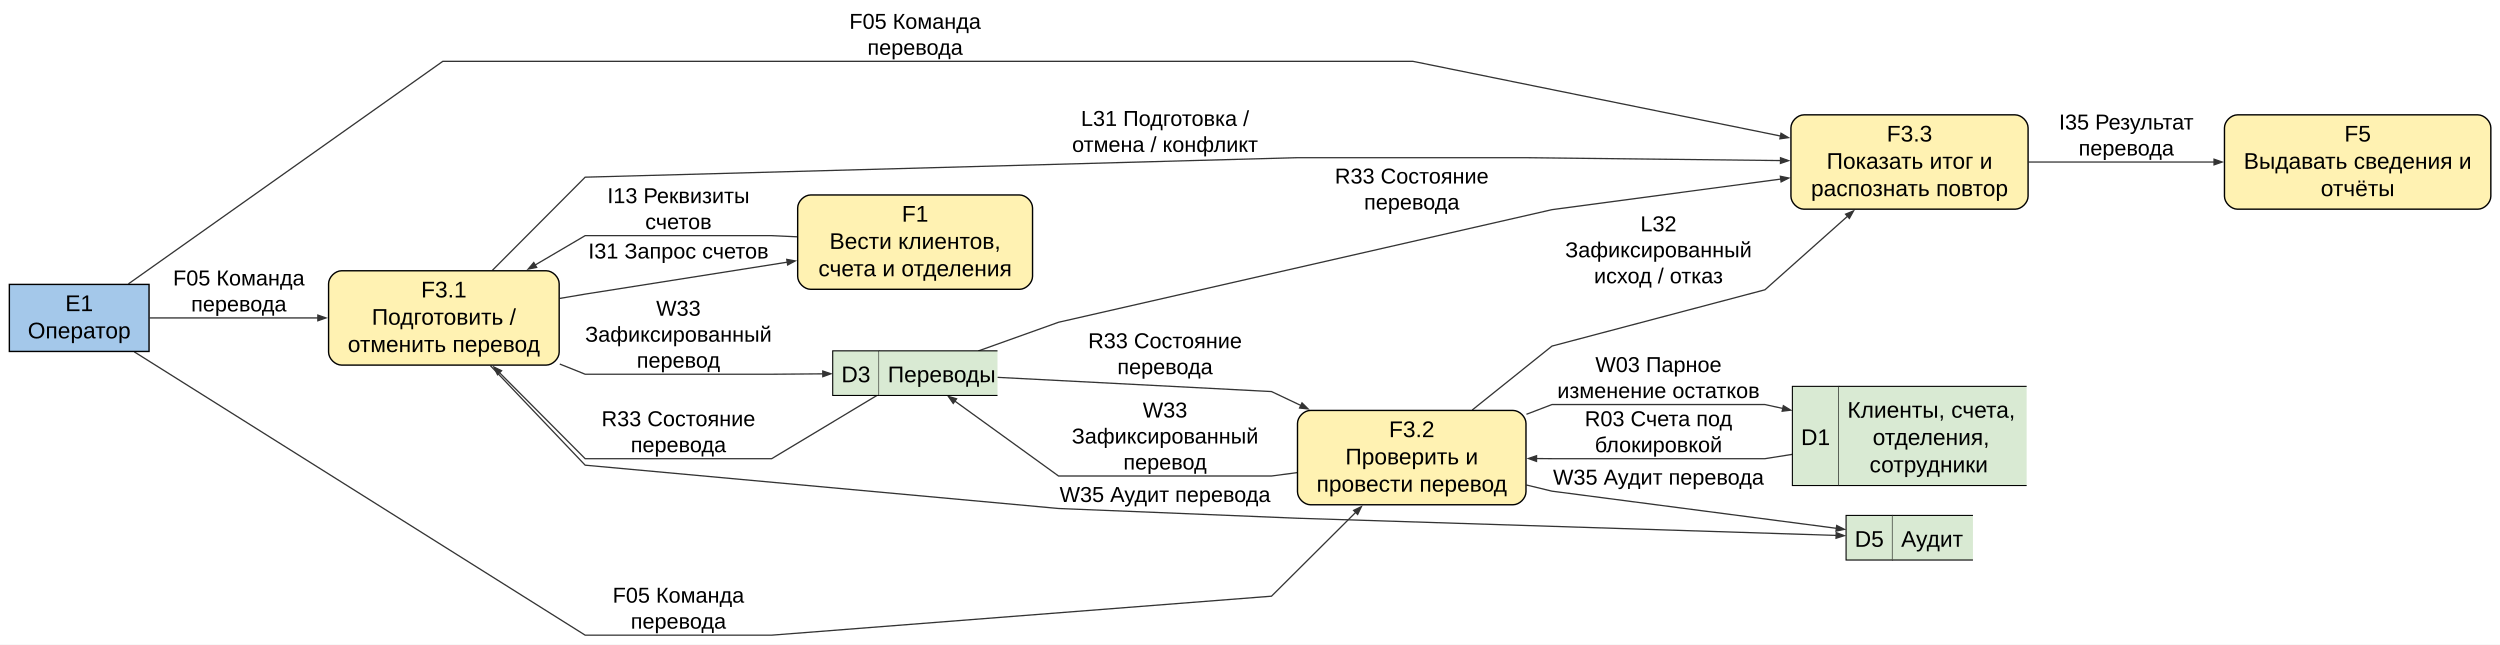
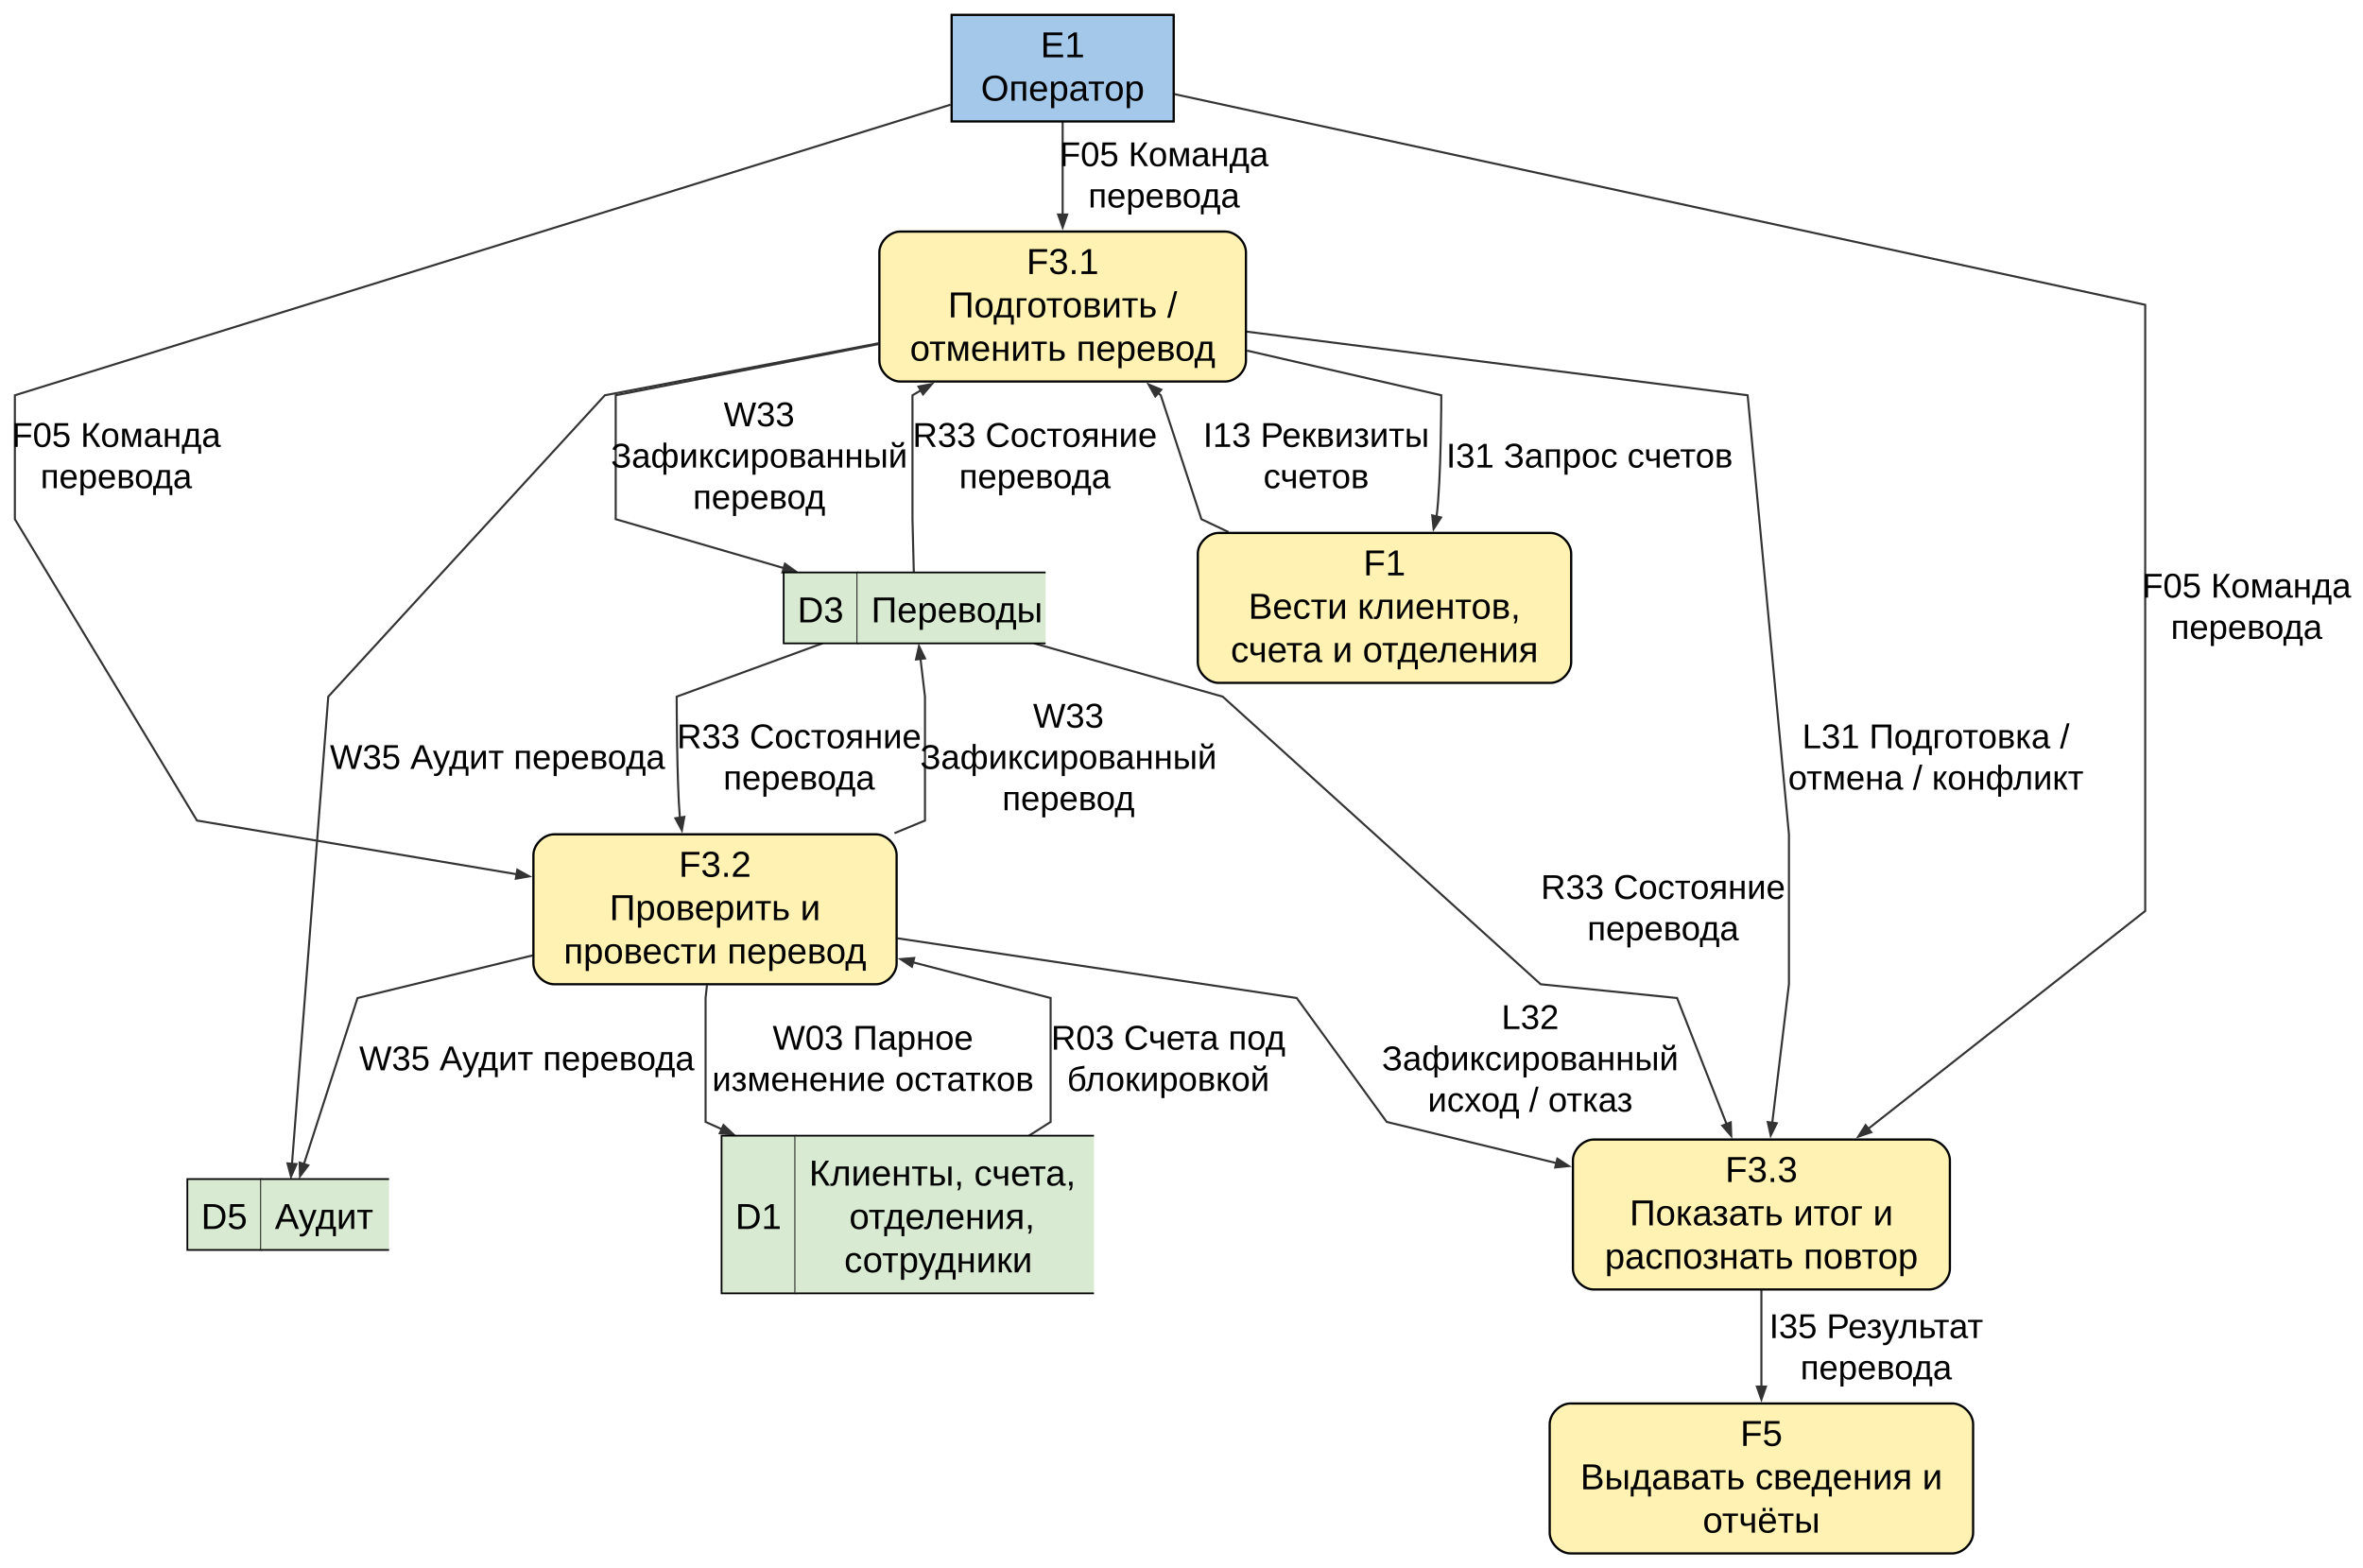
- <svg xmlns="http://www.w3.org/2000/svg" width="2309pt" height="595pt" viewBox="0.00 0.00 2309.00 595.00">
-   <g id="graph0" class="graph" transform="scale(1 1) rotate(0) translate(8.64 586.64)">
-     <polygon fill="white" stroke="none" points="-8.64,8.64 -8.64,-586.64 2300.54,-586.64 2300.54,8.64 -8.64,8.64" />
+ <svg xmlns="http://www.w3.org/2000/svg" width="1373pt" height="911pt" viewBox="0.00 0.00 1373.00 911.00">
+   <g id="graph0" class="graph" transform="scale(1 1) rotate(0) translate(8.64 902.64)">
+     <polygon fill="white" stroke="none" points="-8.64,8.64 -8.64,-902.64 1364.27,-902.64 1364.27,8.64 -8.64,8.64" />
    <g id="edge1" class="edge">
-       <path fill="none" stroke="#333333" stroke-width="1.2" d="M129.67,-293C173.56,-293 232.97,-293 284.96,-293" />
-       <polygon fill="#333333" stroke="#333333" stroke-width="1.2" points="284.92,-295.63 292.42,-293 284.92,-290.38 284.92,-295.63" />
-       <text xml:space="preserve" text-anchor="middle" x="211.93" y="-323" font-family="Arial" font-size="20.00">F05 Команда</text>
-       <text xml:space="preserve" text-anchor="middle" x="211.93" y="-299" font-family="Arial" font-size="20.00">перевода</text>
+       <path fill="none" stroke="#333333" stroke-width="1.2" d="M608.81,-831.74C608.81,-815.81 608.81,-795.83 608.81,-777.51" />
+       <polygon fill="#333333" stroke="#333333" stroke-width="1.2" points="611.44,-778 608.81,-770.5 606.19,-778 611.44,-778" />
+       <text xml:space="preserve" text-anchor="middle" x="667.72" y="-806.08" font-family="Arial" font-size="20.00">F05 Команда</text>
+       <text xml:space="preserve" text-anchor="middle" x="667.72" y="-782.08" font-family="Arial" font-size="20.00">перевода</text>
    </g>
    <g id="edge2" class="edge">
-       <path fill="none" stroke="#333333" stroke-width="1.2" d="M115.41,-261.64C235.71,-186.06 531.81,0 531.81,0 531.81,0 704.09,0 704.09,0 704.09,0 1165.73,-36 1165.73,-36 1165.73,-36 1207.83,-77.93 1243.84,-113.8" />
-       <polygon fill="#333333" stroke="#333333" stroke-width="1.2" points="1241.57,-115.24 1248.73,-118.67 1245.27,-111.52 1241.57,-115.24" />
-       <text xml:space="preserve" text-anchor="middle" x="617.95" y="-30" font-family="Arial" font-size="20.00">F05 Команда</text>
-       <text xml:space="preserve" text-anchor="middle" x="617.95" y="-6" font-family="Arial" font-size="20.00">перевода</text>
+       <path fill="none" stroke="#333333" stroke-width="1.2" d="M543.66,-841.81C386.6,-793.03 0,-672.96 0,-672.96 0,-672.96 0,-600.96 0,-600.96 0,-600.96 105.81,-425.84 105.81,-425.84 105.81,-425.84 206.76,-408.88 291.73,-394.61" />
+       <polygon fill="#333333" stroke="#333333" stroke-width="1.2" points="291.94,-397.24 298.9,-393.41 291.07,-392.06 291.94,-397.24" />
+       <text xml:space="preserve" text-anchor="middle" x="58.91" y="-642.96" font-family="Arial" font-size="20.00">F05 Команда</text>
+       <text xml:space="preserve" text-anchor="middle" x="58.91" y="-618.96" font-family="Arial" font-size="20.00">перевода</text>
    </g>
    <g id="edge3" class="edge">
-       <path fill="none" stroke="#333333" stroke-width="1.2" d="M109.97,-324.47C201.05,-388.94 400.32,-530 400.32,-530 400.32,-530 400.32,-530 1296.25,-530 1296.25,-530 1500.47,-488.51 1636.1,-460.95" />
-       <polygon fill="#333333" stroke="#333333" stroke-width="1.2" points="1636.32,-463.59 1643.15,-459.52 1635.28,-458.44 1636.32,-463.59" />
-       <text xml:space="preserve" text-anchor="middle" x="836.56" y="-560" font-family="Arial" font-size="20.00">F05 Команда</text>
-       <text xml:space="preserve" text-anchor="middle" x="836.56" y="-536" font-family="Arial" font-size="20.00">перевода</text>
+       <path fill="none" stroke="#333333" stroke-width="1.2" d="M673.76,-847.94C834.47,-813.06 1237.81,-725.52 1237.81,-725.52 1237.81,-725.52 1237.81,-725.52 1237.81,-373.28 1237.81,-373.28 1142.73,-298.51 1076.74,-246.62" />
+       <polygon fill="#333333" stroke="#333333" stroke-width="1.2" points="1078.6,-244.74 1071.08,-242.17 1075.35,-248.86 1078.6,-244.74" />
+       <text xml:space="preserve" text-anchor="middle" x="1296.72" y="-555.4" font-family="Arial" font-size="20.00">F05 Команда</text>
+       <text xml:space="preserve" text-anchor="middle" x="1296.72" y="-531.4" font-family="Arial" font-size="20.00">перевода</text>
    </g>
    <g id="edge16" class="edge">
-       <path fill="none" stroke="#333333" stroke-width="1.2" d="M446.16,-337.01C483.73,-374.73 531.81,-423 531.81,-423 531.81,-423 1189.73,-441 1189.73,-441 1189.73,-441 1400.76,-441 1400.76,-441 1400.76,-441 1533.22,-439.5 1635.91,-438.34" />
-       <polygon fill="#333333" stroke="#333333" stroke-width="1.2" points="1635.84,-440.96 1643.31,-438.25 1635.78,-435.71 1635.84,-440.96" />
-       <text xml:space="preserve" text-anchor="middle" x="1067.38" y="-470.34" font-family="Arial" font-size="20.00">L31 Подготовка /</text>
-       <text xml:space="preserve" text-anchor="middle" x="1067.38" y="-446.34" font-family="Arial" font-size="20.00">отмена / конфликт</text>
+       <path fill="none" stroke="#333333" stroke-width="1.2" d="M715.73,-709.94C833.62,-694.96 1006.81,-672.96 1006.81,-672.96 1006.81,-672.96 1030.81,-417.84 1030.81,-417.84 1030.81,-417.84 1030.81,-330.72 1030.81,-330.72 1030.81,-330.72 1025.56,-287.09 1021.07,-249.84" />
+       <polygon fill="#333333" stroke="#333333" stroke-width="1.2" points="1023.73,-249.97 1020.22,-242.84 1018.52,-250.6 1023.73,-249.97" />
+       <text xml:space="preserve" text-anchor="middle" x="1116.17" y="-467.84" font-family="Arial" font-size="20.00">L31 Подготовка /</text>
+       <text xml:space="preserve" text-anchor="middle" x="1116.17" y="-443.84" font-family="Arial" font-size="20.00">отмена / конфликт</text>
    </g>
    <g id="edge4" class="edge">
-       <path fill="none" stroke="#333333" stroke-width="1.2" d="M508.36,-311.02C522.27,-313.38 531.81,-315 531.81,-315 531.81,-315 633.02,-330.99 718.59,-344.52" />
-       <polygon fill="#333333" stroke="#333333" stroke-width="1.2" points="718,-347.08 725.82,-345.66 718.82,-341.89 718,-347.08" />
-       <text xml:space="preserve" text-anchor="middle" x="617.95" y="-347.87" font-family="Arial" font-size="20.00">I31 Запрос счетов</text>
+       <path fill="none" stroke="#333333" stroke-width="1.2" d="M715.91,-698.91C771.86,-686.05 828.81,-672.96 828.81,-672.96 828.81,-672.96 828.81,-623.58 826.05,-602.37" />
+       <polygon fill="#333333" stroke="#333333" stroke-width="1.2" points="828.65,-601.96 824.36,-595.27 823.54,-603.17 828.65,-601.96" />
+       <text xml:space="preserve" text-anchor="middle" x="914.95" y="-630.96" font-family="Arial" font-size="20.00">I31 Запрос счетов</text>
    </g>
    <g id="edge12" class="edge">
-       <path fill="none" stroke="#333333" stroke-width="1.2" d="M508.36,-250.42C522.27,-244.83 531.81,-241 531.81,-241 531.81,-241 704.09,-241 704.09,-241 704.09,-241 725.69,-241.16 751.38,-241.36" />
-       <polygon fill="#333333" stroke="#333333" stroke-width="1.2" points="751.27,-243.98 758.79,-241.42 751.31,-238.73 751.27,-243.98" />
-       <text xml:space="preserve" text-anchor="middle" x="617.95" y="-295" font-family="Arial" font-size="20.00">W33</text>
-       <text xml:space="preserve" text-anchor="middle" x="617.95" y="-271" font-family="Arial" font-size="20.00">Зафиксированный</text>
-       <text xml:space="preserve" text-anchor="middle" x="617.95" y="-247" font-family="Arial" font-size="20.00">перевод</text>
+       <path fill="none" stroke="#333333" stroke-width="1.2" d="M501.68,-702.66C430.15,-688.74 349.11,-672.96 349.11,-672.96 349.11,-672.96 349.11,-600.96 349.11,-600.96 349.11,-600.96 400.22,-586.08 446.99,-572.47" />
+       <polygon fill="#333333" stroke="#333333" stroke-width="1.2" points="447.44,-575.07 453.91,-570.46 445.98,-570.03 447.44,-575.07" />
+       <text xml:space="preserve" text-anchor="middle" x="432.46" y="-654.96" font-family="Arial" font-size="20.00">W33</text>
+       <text xml:space="preserve" text-anchor="middle" x="432.46" y="-630.96" font-family="Arial" font-size="20.00">Зафиксированный</text>
+       <text xml:space="preserve" text-anchor="middle" x="432.46" y="-606.96" font-family="Arial" font-size="20.00">перевод</text>
    </g>
    <g id="edge14" class="edge">
-       <path fill="none" stroke="#333333" stroke-width="1.2" d="M444.37,-248.84C482.18,-209.13 531.81,-157 531.81,-157 531.81,-157 969.02,-117 969.02,-117 969.02,-117 1189.73,-108 1189.73,-108 1189.73,-108 1538.14,-96.89 1687.41,-92.12" />
-       <polygon fill="#333333" stroke="#333333" stroke-width="1.2" points="1687.29,-94.75 1694.7,-91.89 1687.12,-89.51 1687.29,-94.75" />
-       <text xml:space="preserve" text-anchor="middle" x="1067.38" y="-123" font-family="Arial" font-size="20.00">W35 Аудит перевода</text>
+       <path fill="none" stroke="#333333" stroke-width="1.2" d="M501.77,-703.17C427.86,-689.12 342.81,-672.96 342.81,-672.96 342.81,-672.96 182.1,-497.84 182.1,-497.84 182.1,-497.84 166.78,-300.57 160.99,-226.01" />
+       <polygon fill="#333333" stroke="#333333" stroke-width="1.2" points="163.64,-226.22 160.45,-218.95 158.41,-226.63 163.64,-226.22" />
+       <text xml:space="preserve" text-anchor="middle" x="280.46" y="-455.84" font-family="Arial" font-size="20.00">W35 Аудит перевода</text>
    </g>
    <g id="edge17" class="edge">
-       <path fill="none" stroke="#333333" stroke-width="1.2" d="M1351.12,-207.98C1386.05,-235.98 1424.76,-267 1424.76,-267 1424.76,-267 1621.47,-319 1621.47,-319 1621.47,-319 1661.79,-354.9 1697.95,-387.1" />
-       <polygon fill="#333333" stroke="#333333" stroke-width="1.2" points="1695.94,-388.83 1703.29,-391.85 1699.43,-384.91 1695.94,-388.83" />
-       <text xml:space="preserve" text-anchor="middle" x="1523.12" y="-373" font-family="Arial" font-size="20.00">L32</text>
-       <text xml:space="preserve" text-anchor="middle" x="1523.12" y="-349" font-family="Arial" font-size="20.00">Зафиксированный</text>
-       <text xml:space="preserve" text-anchor="middle" x="1523.12" y="-325" font-family="Arial" font-size="20.00">исход / отказ</text>
+       <path fill="none" stroke="#333333" stroke-width="1.2" d="M512.83,-357.42C611.95,-342.59 744.81,-322.72 744.81,-322.72 744.81,-322.72 797.11,-250.72 797.11,-250.72 797.11,-250.72 844.99,-239.11 895.84,-226.77" />
+       <polygon fill="#333333" stroke="#333333" stroke-width="1.2" points="896.25,-229.38 902.92,-225.06 895.01,-224.27 896.25,-229.38" />
+       <text xml:space="preserve" text-anchor="middle" x="880.46" y="-304.72" font-family="Arial" font-size="20.00">L32</text>
+       <text xml:space="preserve" text-anchor="middle" x="880.46" y="-280.72" font-family="Arial" font-size="20.00">Зафиксированный</text>
+       <text xml:space="preserve" text-anchor="middle" x="880.46" y="-256.72" font-family="Arial" font-size="20.00">исход / отказ</text>
    </g>
    <g id="edge8" class="edge">
-       <path fill="none" stroke="#333333" stroke-width="1.2" d="M1401.19,-204.01C1415.16,-209.34 1424.76,-213 1424.76,-213 1424.76,-213 1621.47,-213 1621.47,-213 1621.47,-213 1628,-211.57 1638.16,-209.35" />
-       <polygon fill="#333333" stroke="#333333" stroke-width="1.2" points="1638.48,-211.96 1645.25,-207.8 1637.36,-206.84 1638.48,-211.96" />
-       <text xml:space="preserve" text-anchor="middle" x="1523.12" y="-243" font-family="Arial" font-size="20.00">W03 Парное</text>
-       <text xml:space="preserve" text-anchor="middle" x="1523.12" y="-219" font-family="Arial" font-size="20.00">изменение остатков</text>
+       <path fill="none" stroke="#333333" stroke-width="1.2" d="M402.14,-330.18C401.65,-325.69 401.33,-322.72 401.33,-322.72 401.33,-322.72 401.33,-250.72 401.33,-250.72 401.33,-250.72 405.01,-249.07 411.06,-246.35" />
+       <polygon fill="#333333" stroke="#333333" stroke-width="1.2" points="411.75,-248.91 417.52,-243.45 409.6,-244.13 411.75,-248.91" />
+       <text xml:space="preserve" text-anchor="middle" x="498.57" y="-292.72" font-family="Arial" font-size="20.00">W03 Парное</text>
+       <text xml:space="preserve" text-anchor="middle" x="498.57" y="-268.72" font-family="Arial" font-size="20.00">изменение остатков</text>
    </g>
    <g id="edge13" class="edge">
-       <path fill="none" stroke="#333333" stroke-width="1.2" d="M1189.3,-150.12C1175.34,-148.27 1165.73,-147 1165.73,-147 1165.73,-147 969.02,-147 969.02,-147 969.02,-147 912.22,-188.05 873.28,-216.18" />
-       <polygon fill="#333333" stroke="#333333" stroke-width="1.2" points="871.77,-214.04 867.23,-220.56 874.85,-218.29 871.77,-214.04" />
-       <text xml:space="preserve" text-anchor="middle" x="1067.38" y="-201" font-family="Arial" font-size="20.00">W33</text>
-       <text xml:space="preserve" text-anchor="middle" x="1067.38" y="-177" font-family="Arial" font-size="20.00">Зафиксированный</text>
-       <text xml:space="preserve" text-anchor="middle" x="1067.38" y="-153" font-family="Arial" font-size="20.00">перевод</text>
+       <path fill="none" stroke="#333333" stroke-width="1.2" d="M511.07,-418.49C521.77,-422.92 528.81,-425.84 528.81,-425.84 528.81,-425.84 528.81,-497.84 528.81,-497.84 528.81,-497.84 527.56,-508.36 526.21,-519.8" />
+       <polygon fill="#333333" stroke="#333333" stroke-width="1.2" points="523.61,-519.44 525.33,-527.19 528.82,-520.05 523.61,-519.44" />
+       <text xml:space="preserve" text-anchor="middle" x="612.16" y="-479.84" font-family="Arial" font-size="20.00">W33</text>
+       <text xml:space="preserve" text-anchor="middle" x="612.16" y="-455.84" font-family="Arial" font-size="20.00">Зафиксированный</text>
+       <text xml:space="preserve" text-anchor="middle" x="612.16" y="-431.84" font-family="Arial" font-size="20.00">перевод</text>
    </g>
    <g id="edge15" class="edge">
-       <path fill="none" stroke="#333333" stroke-width="1.2" d="M1401.19,-138.69C1415.16,-135.32 1424.76,-133 1424.76,-133 1424.76,-133 1591.39,-111.24 1687.56,-98.68" />
-       <polygon fill="#333333" stroke="#333333" stroke-width="1.2" points="1687.74,-101.3 1694.84,-97.73 1687.06,-96.09 1687.74,-101.3" />
-       <text xml:space="preserve" text-anchor="middle" x="1523.12" y="-139" font-family="Arial" font-size="20.00">W35 Аудит перевода</text>
+       <path fill="none" stroke="#333333" stroke-width="1.2" d="M300.83,-347.48C249.62,-335.02 199.1,-322.72 199.1,-322.72 199.1,-322.72 179.84,-263.06 167.96,-226.24" />
+       <polygon fill="#333333" stroke="#333333" stroke-width="1.2" points="170.47,-225.48 165.67,-219.15 165.47,-227.09 170.47,-225.48" />
+       <text xml:space="preserve" text-anchor="middle" x="297.46" y="-280.72" font-family="Arial" font-size="20.00">W35 Аудит перевода</text>
    </g>
    <g id="edge6" class="edge">
-       <path fill="none" stroke="#333333" stroke-width="1.2" d="M1865.02,-437C1917.62,-437 1981.16,-437 2036.42,-437" />
-       <polygon fill="#333333" stroke="#333333" stroke-width="1.2" points="2036.25,-439.63 2043.75,-437 2036.25,-434.38 2036.25,-439.63" />
-       <text xml:space="preserve" text-anchor="middle" x="1955.19" y="-467" font-family="Arial" font-size="20.00">I35 Результат</text>
-       <text xml:space="preserve" text-anchor="middle" x="1955.19" y="-443" font-family="Arial" font-size="20.00">перевода</text>
+       <path fill="none" stroke="#333333" stroke-width="1.2" d="M1014.81,-152.95C1014.81,-135.46 1014.81,-115.07 1014.81,-96.73" />
+       <polygon fill="#333333" stroke="#333333" stroke-width="1.2" points="1017.44,-96.95 1014.81,-89.45 1012.19,-96.95 1017.44,-96.95" />
+       <text xml:space="preserve" text-anchor="middle" x="1081.5" y="-125.12" font-family="Arial" font-size="20.00">I35 Результат</text>
+       <text xml:space="preserve" text-anchor="middle" x="1081.5" y="-101.12" font-family="Arial" font-size="20.00">перевода</text>
    </g>
    <g id="edge5" class="edge">
-       <path fill="none" stroke="#333333" stroke-width="1.2" d="M727.59,-367.93C713.64,-368.56 704.09,-369 704.09,-369 704.09,-369 531.81,-369 531.81,-369 531.81,-369 510.72,-356.62 485.57,-341.86" />
-       <polygon fill="#333333" stroke="#333333" stroke-width="1.2" points="487.01,-339.66 479.21,-338.13 484.35,-344.19 487.01,-339.66" />
-       <text xml:space="preserve" text-anchor="middle" x="617.95" y="-399" font-family="Arial" font-size="20.00">I13 Реквизиты</text>
-       <text xml:space="preserve" text-anchor="middle" x="617.95" y="-375" font-family="Arial" font-size="20.00">счетов</text>
+       <path fill="none" stroke="#333333" stroke-width="1.2" d="M705.13,-593.5C695.67,-597.99 689.43,-600.96 689.43,-600.96 689.43,-600.96 665.81,-672.96 665.81,-672.96 665.81,-672.96 665.17,-673.53 664.03,-674.54" />
+       <polygon fill="#333333" stroke="#333333" stroke-width="1.2" points="662.63,-672.27 658.76,-679.22 666.11,-676.2 662.63,-672.27" />
+       <text xml:space="preserve" text-anchor="middle" x="756.12" y="-642.96" font-family="Arial" font-size="20.00">I13 Реквизиты</text>
+       <text xml:space="preserve" text-anchor="middle" x="756.12" y="-618.96" font-family="Arial" font-size="20.00">счетов</text>
    </g>
    <g id="edge7" class="edge">
-       <path fill="none" stroke="#333333" stroke-width="1.2" d="M1647.02,-167.05C1631.96,-164.66 1621.47,-163 1621.47,-163 1621.47,-163 1424.76,-163 1424.76,-163 1424.76,-163 1419.25,-163.04 1410.5,-163.11" />
-       <polygon fill="#333333" stroke="#333333" stroke-width="1.2" points="1410.49,-160.49 1403.01,-163.17 1410.53,-165.74 1410.49,-160.49" />
-       <text xml:space="preserve" text-anchor="middle" x="1523.12" y="-193" font-family="Arial" font-size="20.00">R03 Счета под</text>
-       <text xml:space="preserve" text-anchor="middle" x="1523.12" y="-169" font-family="Arial" font-size="20.00">блокировкой</text>
+       <path fill="none" stroke="#333333" stroke-width="1.2" d="M589.21,-242.7C596.79,-247.52 601.81,-250.72 601.81,-250.72 601.81,-250.72 601.81,-322.72 601.81,-322.72 601.81,-322.72 564,-332.52 521.67,-343.5" />
+       <polygon fill="#333333" stroke="#333333" stroke-width="1.2" points="521.23,-340.9 514.63,-345.32 522.55,-345.98 521.23,-340.9" />
+       <text xml:space="preserve" text-anchor="middle" x="670.17" y="-292.72" font-family="Arial" font-size="20.00">R03 Счета под</text>
+       <text xml:space="preserve" text-anchor="middle" x="670.17" y="-268.72" font-family="Arial" font-size="20.00">блокировкой</text>
    </g>
    <g id="edge9" class="edge">
-       <path fill="none" stroke="#333333" stroke-width="1.2" d="M801.36,-221.45C762.4,-198.04 704.09,-163 704.09,-163 704.09,-163 531.81,-163 531.81,-163 531.81,-163 488.84,-206.14 452.41,-242.72" />
-       <polygon fill="#333333" stroke="#333333" stroke-width="1.2" points="450.88,-240.53 447.44,-247.7 454.6,-244.24 450.88,-240.53" />
-       <text xml:space="preserve" text-anchor="middle" x="617.95" y="-193" font-family="Arial" font-size="20.00">R33 Состояние</text>
-       <text xml:space="preserve" text-anchor="middle" x="617.95" y="-169" font-family="Arial" font-size="20.00">перевода</text>
+       <path fill="none" stroke="#333333" stroke-width="1.2" d="M522.33,-569.8C521.97,-584.06 521.55,-600.96 521.55,-600.96 521.55,-600.96 521.55,-672.96 521.55,-672.96 521.55,-672.96 523.35,-674.01 526.44,-675.8" />
+       <polygon fill="#333333" stroke="#333333" stroke-width="1.2" points="525.05,-678.02 532.85,-679.51 527.68,-673.48 525.05,-678.02" />
+       <text xml:space="preserve" text-anchor="middle" x="592.68" y="-642.96" font-family="Arial" font-size="20.00">R33 Состояние</text>
+       <text xml:space="preserve" text-anchor="middle" x="592.68" y="-618.96" font-family="Arial" font-size="20.00">перевода</text>
    </g>
    <g id="edge10" class="edge">
-       <path fill="none" stroke="#333333" stroke-width="1.2" d="M912.43,-238.12C1009.29,-233.1 1165.73,-225 1165.73,-225 1165.73,-225 1177.08,-219.62 1193.02,-212.05" />
-       <polygon fill="#333333" stroke="#333333" stroke-width="1.2" points="1193.9,-214.54 1199.55,-208.95 1191.65,-209.79 1193.9,-214.54" />
-       <text xml:space="preserve" text-anchor="middle" x="1067.38" y="-265.02" font-family="Arial" font-size="20.00">R33 Состояние</text>
-       <text xml:space="preserve" text-anchor="middle" x="1067.38" y="-241.02" font-family="Arial" font-size="20.00">перевода</text>
+       <path fill="none" stroke="#333333" stroke-width="1.2" d="M469.36,-528.85C430.45,-514.62 384.55,-497.84 384.55,-497.84 384.55,-497.84 384.55,-448.93 386.39,-427.55" />
+       <polygon fill="#333333" stroke="#333333" stroke-width="1.2" points="388.98,-427.99 387.55,-420.17 383.79,-427.17 388.98,-427.99" />
+       <text xml:space="preserve" text-anchor="middle" x="455.68" y="-467.84" font-family="Arial" font-size="20.00">R33 Состояние</text>
+       <text xml:space="preserve" text-anchor="middle" x="455.68" y="-443.84" font-family="Arial" font-size="20.00">перевода</text>
    </g>
    <g id="edge11" class="edge">
-       <path fill="none" stroke="#333333" stroke-width="1.2" d="M894.84,-262.48C930.27,-275.14 969.02,-289 969.02,-289 969.02,-289 1424.76,-393 1424.76,-393 1424.76,-393 1541.71,-408.63 1636.2,-421.26" />
-       <polygon fill="#333333" stroke="#333333" stroke-width="1.2" points="1635.69,-423.84 1643.47,-422.23 1636.39,-418.63 1635.69,-423.84" />
-       <text xml:space="preserve" text-anchor="middle" x="1295.25" y="-417.12" font-family="Arial" font-size="20.00">R33 Состояние</text>
-       <text xml:space="preserve" text-anchor="middle" x="1295.25" y="-393.12" font-family="Arial" font-size="20.00">перевода</text>
+       <path fill="none" stroke="#333333" stroke-width="1.2" d="M592.02,-528.85C642.39,-514.62 701.81,-497.84 701.81,-497.84 701.81,-497.84 886.55,-330.72 886.55,-330.72 886.55,-330.72 965.81,-322.72 965.81,-322.72 965.81,-322.72 981.08,-283.84 994.57,-249.48" />
+       <polygon fill="#333333" stroke="#333333" stroke-width="1.2" points="996.99,-250.5 997.29,-242.56 992.1,-248.58 996.99,-250.5" />
+       <text xml:space="preserve" text-anchor="middle" x="957.68" y="-380.28" font-family="Arial" font-size="20.00">R33 Состояние</text>
+       <text xml:space="preserve" text-anchor="middle" x="957.68" y="-356.28" font-family="Arial" font-size="20.00">перевода</text>
    </g>
    <g id="node1" class="node">
-       <polygon fill="#a4c8ea" stroke="black" stroke-width="1.3" points="129.02,-323.96 0,-323.96 0,-262.04 129.02,-262.04 129.02,-323.96" />
-       <text xml:space="preserve" text-anchor="middle" x="64.51" y="-299.3" font-family="Arial" font-size="21.00">E1</text>
-       <text xml:space="preserve" text-anchor="middle" x="64.51" y="-274.1" font-family="Arial" font-size="21.00">Оператор</text>
+       <polygon fill="#a4c8ea" stroke="black" stroke-width="1.3" points="673.32,-894 544.3,-894 544.3,-832.08 673.32,-832.08 673.32,-894" />
+       <text xml:space="preserve" text-anchor="middle" x="608.81" y="-869.34" font-family="Arial" font-size="21.00">E1</text>
+       <text xml:space="preserve" text-anchor="middle" x="608.81" y="-844.14" font-family="Arial" font-size="21.00">Оператор</text>
    </g>
    <g id="node2" class="node">
-       <path fill="#fff2b2" stroke="black" stroke-width="1.3" d="M495.81,-336.56C495.81,-336.56 306.84,-336.56 306.84,-336.56 300.84,-336.56 294.84,-330.56 294.84,-324.56 294.84,-324.56 294.84,-261.44 294.84,-261.44 294.84,-255.44 300.84,-249.44 306.84,-249.44 306.84,-249.44 495.81,-249.44 495.81,-249.44 501.81,-249.44 507.81,-255.44 507.81,-261.44 507.81,-261.44 507.81,-324.56 507.81,-324.56 507.81,-330.56 501.81,-336.56 495.81,-336.56" />
-       <text xml:space="preserve" text-anchor="middle" x="401.32" y="-311.9" font-family="Arial" font-size="21.00">F3.1</text>
-       <text xml:space="preserve" text-anchor="middle" x="401.32" y="-286.7" font-family="Arial" font-size="21.00">Подготовить /</text>
-       <text xml:space="preserve" text-anchor="middle" x="401.32" y="-261.5" font-family="Arial" font-size="21.00">отменить перевод</text>
+       <path fill="#fff2b2" stroke="black" stroke-width="1.3" d="M703.3,-768.08C703.3,-768.08 514.32,-768.08 514.32,-768.08 508.32,-768.08 502.32,-762.08 502.32,-756.08 502.32,-756.08 502.32,-692.96 502.32,-692.96 502.32,-686.96 508.32,-680.96 514.32,-680.96 514.32,-680.96 703.3,-680.96 703.3,-680.96 709.3,-680.96 715.3,-686.96 715.3,-692.96 715.3,-692.96 715.3,-756.08 715.3,-756.08 715.3,-762.08 709.3,-768.08 703.3,-768.08" />
+       <text xml:space="preserve" text-anchor="middle" x="608.81" y="-743.42" font-family="Arial" font-size="21.00">F3.1</text>
+       <text xml:space="preserve" text-anchor="middle" x="608.81" y="-718.22" font-family="Arial" font-size="21.00">Подготовить /</text>
+       <text xml:space="preserve" text-anchor="middle" x="608.81" y="-693.02" font-family="Arial" font-size="21.00">отменить перевод</text>
    </g>
    <g id="node3" class="node">
-       <path fill="#fff2b2" stroke="black" stroke-width="1.3" d="M1388.76,-207.56C1388.76,-207.56 1201.73,-207.56 1201.73,-207.56 1195.73,-207.56 1189.73,-201.56 1189.73,-195.56 1189.73,-195.56 1189.73,-132.44 1189.73,-132.44 1189.73,-126.44 1195.73,-120.44 1201.73,-120.44 1201.73,-120.44 1388.76,-120.44 1388.76,-120.44 1394.76,-120.44 1400.76,-126.44 1400.76,-132.44 1400.76,-132.44 1400.76,-195.56 1400.76,-195.56 1400.76,-201.56 1394.76,-207.56 1388.76,-207.56" />
-       <text xml:space="preserve" text-anchor="middle" x="1295.25" y="-182.9" font-family="Arial" font-size="21.00">F3.2</text>
-       <text xml:space="preserve" text-anchor="middle" x="1295.25" y="-157.7" font-family="Arial" font-size="21.00">Проверить и</text>
-       <text xml:space="preserve" text-anchor="middle" x="1295.25" y="-132.5" font-family="Arial" font-size="21.00">провести перевод</text>
+       <path fill="#fff2b2" stroke="black" stroke-width="1.3" d="M500.33,-417.84C500.33,-417.84 313.3,-417.84 313.3,-417.84 307.3,-417.84 301.3,-411.84 301.3,-405.84 301.3,-405.84 301.3,-342.72 301.3,-342.72 301.3,-336.72 307.3,-330.72 313.3,-330.72 313.3,-330.72 500.33,-330.72 500.33,-330.72 506.33,-330.72 512.33,-336.72 512.33,-342.72 512.33,-342.72 512.33,-405.84 512.33,-405.84 512.33,-411.84 506.33,-417.84 500.33,-417.84" />
+       <text xml:space="preserve" text-anchor="middle" x="406.81" y="-393.18" font-family="Arial" font-size="21.00">F3.2</text>
+       <text xml:space="preserve" text-anchor="middle" x="406.81" y="-367.98" font-family="Arial" font-size="21.00">Проверить и</text>
+       <text xml:space="preserve" text-anchor="middle" x="406.81" y="-342.78" font-family="Arial" font-size="21.00">провести перевод</text>
    </g>
    <g id="node4" class="node">
-       <path fill="#fff2b2" stroke="black" stroke-width="1.3" d="M1852.5,-480.56C1852.5,-480.56 1657.47,-480.56 1657.47,-480.56 1651.47,-480.56 1645.47,-474.56 1645.47,-468.56 1645.47,-468.56 1645.47,-405.44 1645.47,-405.44 1645.47,-399.44 1651.47,-393.44 1657.47,-393.44 1657.47,-393.44 1852.5,-393.44 1852.5,-393.44 1858.5,-393.44 1864.5,-399.44 1864.5,-405.44 1864.5,-405.44 1864.5,-468.56 1864.5,-468.56 1864.5,-474.56 1858.5,-480.56 1852.5,-480.56" />
-       <text xml:space="preserve" text-anchor="middle" x="1754.99" y="-455.9" font-family="Arial" font-size="21.00">F3.3</text>
-       <text xml:space="preserve" text-anchor="middle" x="1754.99" y="-430.7" font-family="Arial" font-size="21.00">Показать итог и</text>
-       <text xml:space="preserve" text-anchor="middle" x="1754.99" y="-405.5" font-family="Arial" font-size="21.00">распознать повтор</text>
+       <path fill="#fff2b2" stroke="black" stroke-width="1.3" d="M1112.32,-240.48C1112.32,-240.48 917.3,-240.48 917.3,-240.48 911.3,-240.48 905.3,-234.48 905.3,-228.48 905.3,-228.48 905.3,-165.36 905.3,-165.36 905.3,-159.36 911.3,-153.36 917.3,-153.36 917.3,-153.36 1112.32,-153.36 1112.32,-153.36 1118.32,-153.36 1124.32,-159.36 1124.32,-165.36 1124.32,-165.36 1124.32,-228.48 1124.32,-228.48 1124.32,-234.48 1118.32,-240.48 1112.32,-240.48" />
+       <text xml:space="preserve" text-anchor="middle" x="1014.81" y="-215.82" font-family="Arial" font-size="21.00">F3.3</text>
+       <text xml:space="preserve" text-anchor="middle" x="1014.81" y="-190.62" font-family="Arial" font-size="21.00">Показать итог и</text>
+       <text xml:space="preserve" text-anchor="middle" x="1014.81" y="-165.42" font-family="Arial" font-size="21.00">распознать повтор</text>
    </g>
    <g id="node5" class="node">
-       <path fill="#fff2b2" stroke="black" stroke-width="1.3" d="M933.02,-406.56C933.02,-406.56 740.09,-406.56 740.09,-406.56 734.09,-406.56 728.09,-400.56 728.09,-394.56 728.09,-394.56 728.09,-331.44 728.09,-331.44 728.09,-325.44 734.09,-319.44 740.09,-319.44 740.09,-319.44 933.02,-319.44 933.02,-319.44 939.02,-319.44 945.02,-325.44 945.02,-331.44 945.02,-331.44 945.02,-394.56 945.02,-394.56 945.02,-400.56 939.02,-406.56 933.02,-406.56" />
-       <text xml:space="preserve" text-anchor="middle" x="836.56" y="-381.9" font-family="Arial" font-size="21.00">F1</text>
-       <text xml:space="preserve" text-anchor="middle" x="836.56" y="-356.7" font-family="Arial" font-size="21.00">Вести клиентов,</text>
-       <text xml:space="preserve" text-anchor="middle" x="836.56" y="-331.5" font-family="Arial" font-size="21.00">счета и отделения</text>
+       <path fill="#fff2b2" stroke="black" stroke-width="1.3" d="M892.28,-592.96C892.28,-592.96 699.34,-592.96 699.34,-592.96 693.34,-592.96 687.34,-586.96 687.34,-580.96 687.34,-580.96 687.34,-517.84 687.34,-517.84 687.34,-511.84 693.34,-505.84 699.34,-505.84 699.34,-505.84 892.28,-505.84 892.28,-505.84 898.28,-505.84 904.28,-511.84 904.28,-517.84 904.28,-517.84 904.28,-580.96 904.28,-580.96 904.28,-586.96 898.28,-592.96 892.28,-592.96" />
+       <text xml:space="preserve" text-anchor="middle" x="795.81" y="-568.3" font-family="Arial" font-size="21.00">F1</text>
+       <text xml:space="preserve" text-anchor="middle" x="795.81" y="-543.1" font-family="Arial" font-size="21.00">Вести клиентов,</text>
+       <text xml:space="preserve" text-anchor="middle" x="795.81" y="-517.9" font-family="Arial" font-size="21.00">счета и отделения</text>
    </g>
    <g id="node6" class="node">
-       <path fill="#fff2b2" stroke="black" stroke-width="1.3" d="M2279.9,-480.56C2279.9,-480.56 2057.88,-480.56 2057.88,-480.56 2051.88,-480.56 2045.88,-474.56 2045.88,-468.56 2045.88,-468.56 2045.88,-405.44 2045.88,-405.44 2045.88,-399.44 2051.88,-393.44 2057.88,-393.44 2057.88,-393.44 2279.9,-393.44 2279.9,-393.44 2285.9,-393.44 2291.9,-399.44 2291.9,-405.44 2291.9,-405.44 2291.9,-468.56 2291.9,-468.56 2291.9,-474.56 2285.9,-480.56 2279.9,-480.56" />
-       <text xml:space="preserve" text-anchor="middle" x="2168.89" y="-455.9" font-family="Arial" font-size="21.00">F5</text>
-       <text xml:space="preserve" text-anchor="middle" x="2168.89" y="-430.7" font-family="Arial" font-size="21.00">Выдавать сведения и</text>
-       <text xml:space="preserve" text-anchor="middle" x="2168.89" y="-405.5" font-family="Arial" font-size="21.00">отчёты</text>
+       <path fill="#fff2b2" stroke="black" stroke-width="1.3" d="M1125.82,-87.12C1125.82,-87.12 903.8,-87.12 903.8,-87.12 897.8,-87.12 891.8,-81.12 891.8,-75.12 891.8,-75.12 891.8,-12 891.8,-12 891.8,-6 897.8,0 903.8,0 903.8,0 1125.82,0 1125.82,0 1131.82,0 1137.82,-6 1137.82,-12 1137.82,-12 1137.82,-75.12 1137.82,-75.12 1137.82,-81.12 1131.82,-87.12 1125.82,-87.12" />
+       <text xml:space="preserve" text-anchor="middle" x="1014.81" y="-62.46" font-family="Arial" font-size="21.00">F5</text>
+       <text xml:space="preserve" text-anchor="middle" x="1014.81" y="-37.26" font-family="Arial" font-size="21.00">Выдавать сведения и</text>
+       <text xml:space="preserve" text-anchor="middle" x="1014.81" y="-12.06" font-family="Arial" font-size="21.00">отчёты</text>
    </g>
    <g id="node7" class="node">
-       <polygon fill="#d9ead3" stroke="none" points="1646.8,-138.2 1646.8,-229.8 1689.64,-229.8 1689.64,-138.2 1646.8,-138.2" />
-       <polygon fill="none" stroke="black" points="1646.8,-138.2 1646.8,-229.8 1689.64,-229.8 1689.64,-138.2 1646.8,-138.2" />
-       <text xml:space="preserve" text-anchor="start" x="1654.8" y="-175.6" font-family="Arial" font-size="21.00">D1</text>
-       <polygon fill="#d9ead3" stroke="none" points="1689.64,-138.2 1689.64,-229.8 1863.17,-229.8 1863.17,-138.2 1689.64,-138.2" />
-       <polyline fill="none" stroke="black" points="1689.64,-138.2 1863.17,-138.2" />
-       <polyline fill="none" stroke="black" points="1863.17,-229.8 1689.64,-229.8" />
-       <text xml:space="preserve" text-anchor="start" x="1697.64" y="-200.8" font-family="Arial" font-size="21.00">Клиенты, счета,</text>
-       <text xml:space="preserve" text-anchor="start" x="1720.98" y="-175.6" font-family="Arial" font-size="21.00">отделения,</text>
-       <text xml:space="preserve" text-anchor="start" x="1718.06" y="-150.4" font-family="Arial" font-size="21.00">сотрудники</text>
+       <polygon fill="#d9ead3" stroke="none" points="410.62,-151.12 410.62,-242.72 453.47,-242.72 453.47,-151.12 410.62,-151.12" />
+       <polygon fill="none" stroke="black" points="410.62,-151.12 410.62,-242.72 453.47,-242.72 453.47,-151.12 410.62,-151.12" />
+       <text xml:space="preserve" text-anchor="start" x="418.62" y="-188.52" font-family="Arial" font-size="21.00">D1</text>
+       <polygon fill="#d9ead3" stroke="none" points="453.47,-151.12 453.47,-242.72 627,-242.72 627,-151.12 453.47,-151.12" />
+       <polyline fill="none" stroke="black" points="453.47,-151.12 627,-151.12" />
+       <polyline fill="none" stroke="black" points="627,-242.72 453.47,-242.72" />
+       <text xml:space="preserve" text-anchor="start" x="461.47" y="-213.72" font-family="Arial" font-size="21.00">Клиенты, счета,</text>
+       <text xml:space="preserve" text-anchor="start" x="484.81" y="-188.52" font-family="Arial" font-size="21.00">отделения,</text>
+       <text xml:space="preserve" text-anchor="start" x="481.89" y="-163.32" font-family="Arial" font-size="21.00">сотрудники</text>
    </g>
    <g id="node8" class="node">
-       <polygon fill="#d9ead3" stroke="none" points="760.46,-221.4 760.46,-262.6 803.3,-262.6 803.3,-221.4 760.46,-221.4" />
-       <polygon fill="none" stroke="black" points="760.46,-221.4 760.46,-262.6 803.3,-262.6 803.3,-221.4 760.46,-221.4" />
-       <text xml:space="preserve" text-anchor="start" x="768.46" y="-233.6" font-family="Arial" font-size="21.00">D3</text>
-       <polygon fill="#d9ead3" stroke="none" points="803.3,-221.4 803.3,-262.6 912.65,-262.6 912.65,-221.4 803.3,-221.4" />
-       <polyline fill="none" stroke="black" points="803.3,-221.4 912.65,-221.4" />
-       <polyline fill="none" stroke="black" points="912.65,-262.6 803.3,-262.6" />
-       <text xml:space="preserve" text-anchor="start" x="811.3" y="-233.6" font-family="Arial" font-size="21.00">Переводы</text>
+       <polygon fill="#d9ead3" stroke="none" points="446.71,-528.8 446.71,-570 489.56,-570 489.56,-528.8 446.71,-528.8" />
+       <polygon fill="none" stroke="black" points="446.71,-528.8 446.71,-570 489.56,-570 489.56,-528.8 446.71,-528.8" />
+       <text xml:space="preserve" text-anchor="start" x="454.71" y="-541" font-family="Arial" font-size="21.00">D3</text>
+       <polygon fill="#d9ead3" stroke="none" points="489.56,-528.8 489.56,-570 598.91,-570 598.91,-528.8 489.56,-528.8" />
+       <polyline fill="none" stroke="black" points="489.56,-528.8 598.91,-528.8" />
+       <polyline fill="none" stroke="black" points="598.91,-570 489.56,-570" />
+       <text xml:space="preserve" text-anchor="start" x="497.56" y="-541" font-family="Arial" font-size="21.00">Переводы</text>
    </g>
    <g id="node9" class="node">
-       <polygon fill="#d9ead3" stroke="none" points="1696.39,-69.4 1696.39,-110.6 1739.24,-110.6 1739.24,-69.4 1696.39,-69.4" />
-       <polygon fill="none" stroke="black" points="1696.39,-69.4 1696.39,-110.6 1739.24,-110.6 1739.24,-69.4 1696.39,-69.4" />
-       <text xml:space="preserve" text-anchor="start" x="1704.39" y="-81.6" font-family="Arial" font-size="21.00">D5</text>
-       <polygon fill="#d9ead3" stroke="none" points="1739.24,-69.4 1739.24,-110.6 1813.58,-110.6 1813.58,-69.4 1739.24,-69.4" />
-       <polyline fill="none" stroke="black" points="1739.24,-69.4 1813.58,-69.4" />
-       <polyline fill="none" stroke="black" points="1813.58,-110.6 1739.24,-110.6" />
-       <text xml:space="preserve" text-anchor="start" x="1747.24" y="-81.6" font-family="Arial" font-size="21.00">Аудит</text>
+       <polygon fill="#d9ead3" stroke="none" points="100.22,-176.32 100.22,-217.52 143.06,-217.52 143.06,-176.32 100.22,-176.32" />
+       <polygon fill="none" stroke="black" points="100.22,-176.32 100.22,-217.52 143.06,-217.52 143.06,-176.32 100.22,-176.32" />
+       <text xml:space="preserve" text-anchor="start" x="108.22" y="-188.52" font-family="Arial" font-size="21.00">D5</text>
+       <polygon fill="#d9ead3" stroke="none" points="143.06,-176.32 143.06,-217.52 217.41,-217.52 217.41,-176.32 143.06,-176.32" />
+       <polyline fill="none" stroke="black" points="143.06,-176.32 217.41,-176.32" />
+       <polyline fill="none" stroke="black" points="217.41,-217.52 143.06,-217.52" />
+       <text xml:space="preserve" text-anchor="start" x="151.06" y="-188.52" font-family="Arial" font-size="21.00">Аудит</text>
    </g>
  </g>
</svg>
